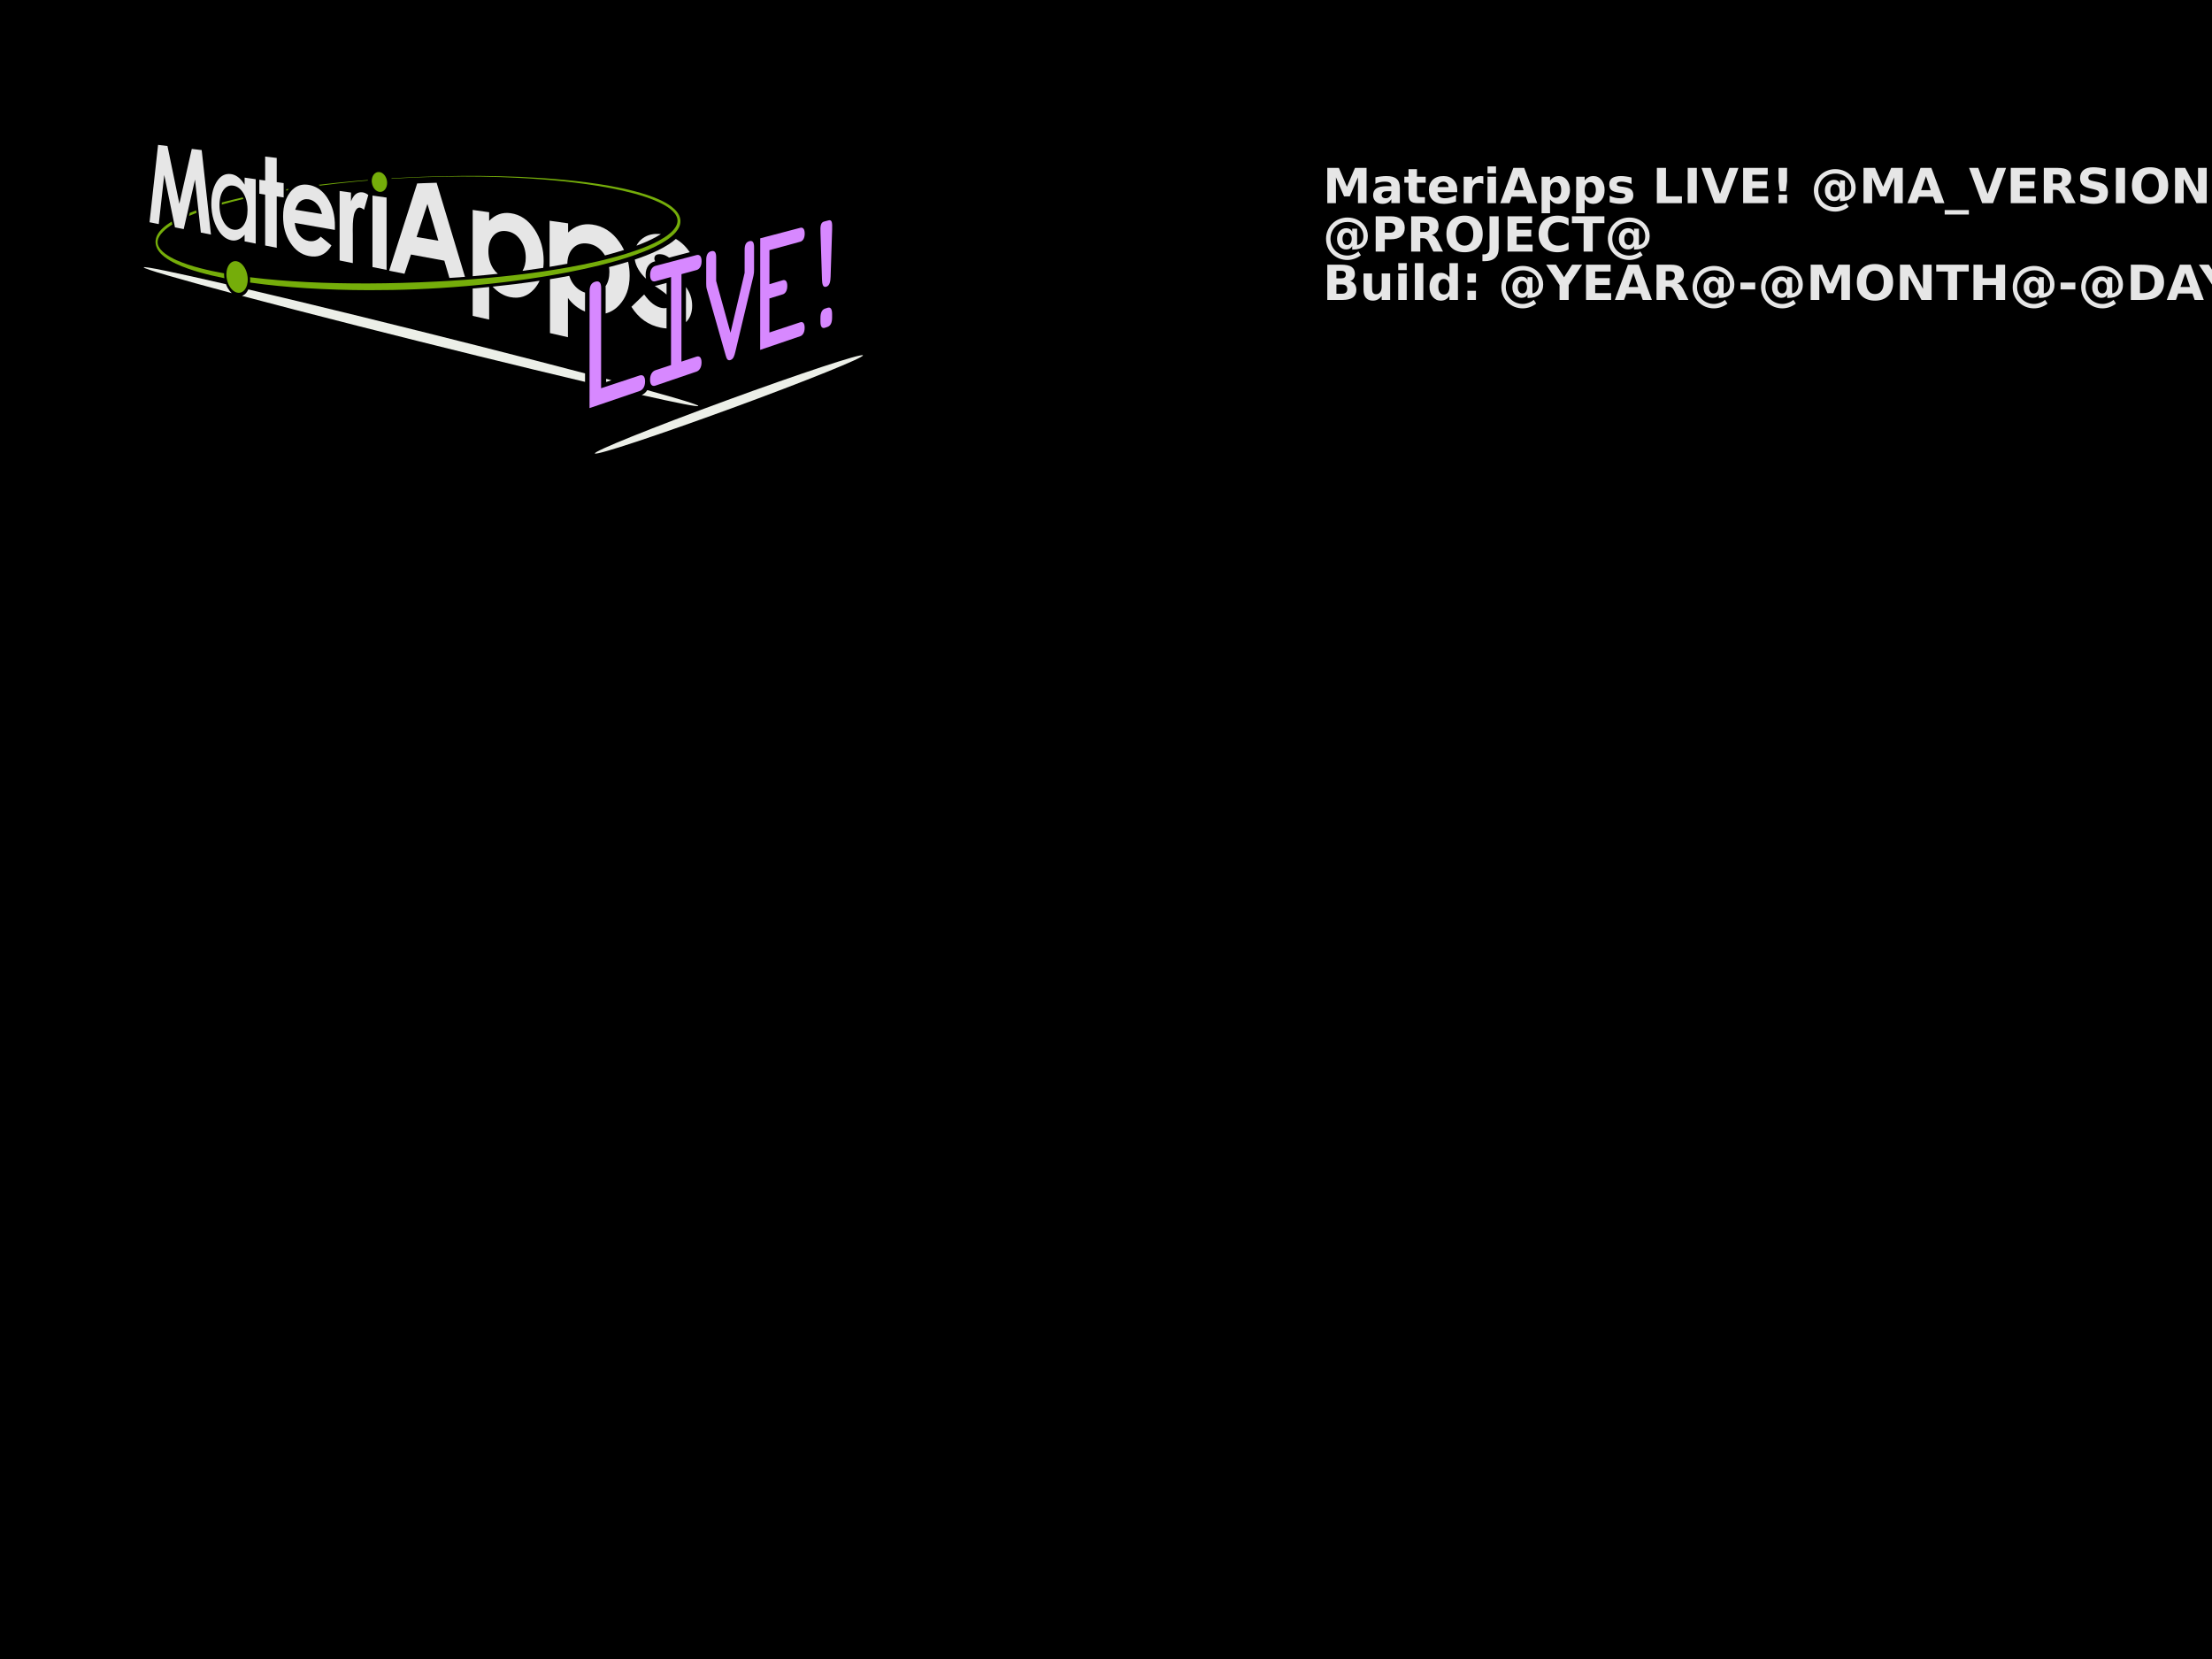
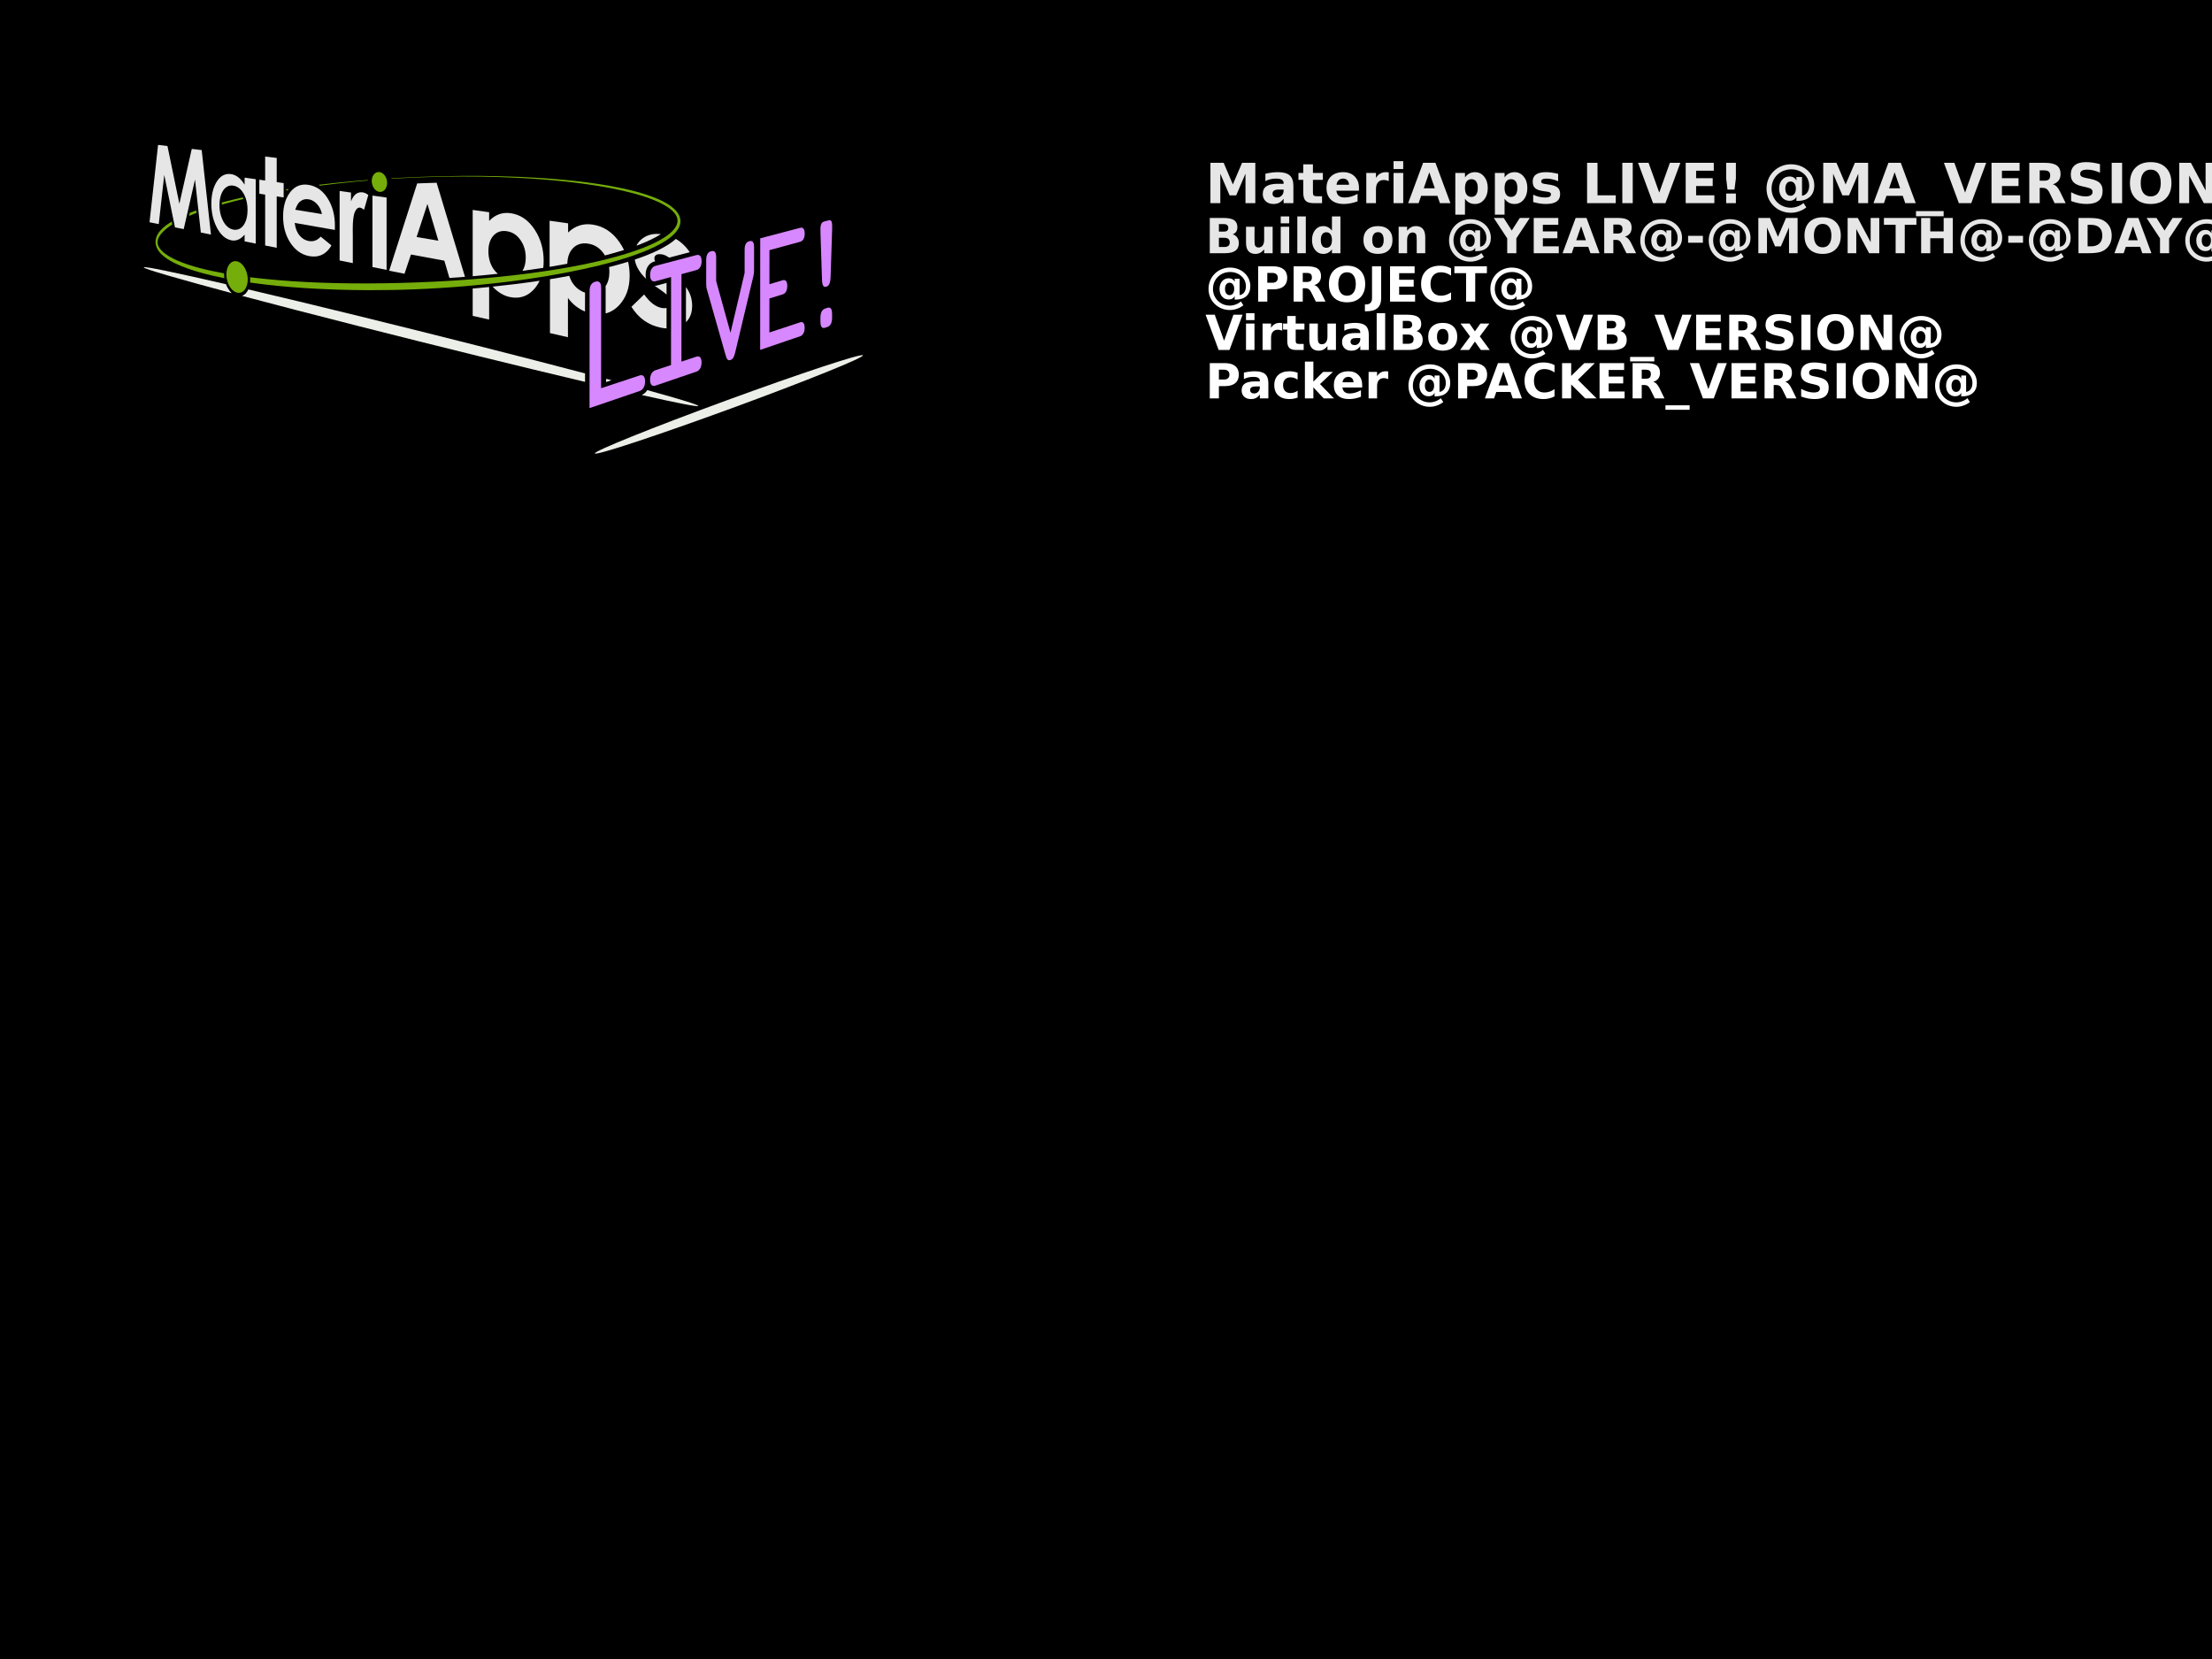
<svg xmlns="http://www.w3.org/2000/svg" width="640" height="480" id="svg3320" version="1.1">
  <defs id="defs3322">
    <linearGradient id="linearGradient5012">
      <stop id="stop5014" offset="0" style="stop-color:#fdf188;stop-opacity:1;" />
      <stop id="stop5016" offset="1" style="stop-color:#d3bc00;stop-opacity:1;" />
    </linearGradient>
    <linearGradient id="linearGradient8543">
      <stop id="stop8545" offset="0" style="stop-color:#fffef5;stop-opacity:0.941;" />
      <stop id="stop8547" offset="1" style="stop-color:#fce94f;stop-opacity:0;" />
    </linearGradient>
    <linearGradient id="linearGradient11202">
      <stop id="stop11204" offset="0" style="stop-color:#c4a000;stop-opacity:1;" />
      <stop id="stop11206" offset="1" style="stop-color:#c4a000;stop-opacity:0;" />
    </linearGradient>
    <linearGradient id="linearGradient18284">
      <stop id="stop18286" offset="0" style="stop-color:#000000;stop-opacity:1;" />
      <stop style="stop-color:#000000;stop-opacity:1;" offset="0.5" id="stop20913" />
      <stop style="stop-color:#000000;stop-opacity:0;" offset="1" id="stop19165" />
    </linearGradient>
  </defs>
  <g id="layer1" transform="translate(0,-572.3622)">
    <rect style="fill:#000000;fill-opacity:1;stroke:none" id="rect3328" width="640" height="480" x="0" y="572.362" />
-     <text transform="scale(1.000001,0.9999985)" id="text3002" y="631.143" x="382.746" style="font-style:normal;font-variant:normal;font-weight:bold;font-stretch:normal;line-height:0%;font-family:'DejaVu Sans';-inkscape-font-specification:'DejaVu Sans Bold';text-align:start;letter-spacing:0px;word-spacing:0px;writing-mode:lr-tb;text-anchor:start;fill:#ffffff;fill-opacity:1;stroke:none" xml:space="preserve">
-       <tspan y="631.143" x="382.746" style="font-style:normal;font-variant:normal;font-weight:bold;font-stretch:normal;font-size:14px;line-height:100%;font-family:'DejaVu Sans';-inkscape-font-specification:'DejaVu Sans Bold';text-align:start;writing-mode:lr-tb;text-anchor:start;fill:#e6e6e6" id="tspan3037">MateriApps LIVE! @MA_VERSION@</tspan>
-       <tspan y="645.143" x="382.746" style="font-style:normal;font-variant:normal;font-weight:bold;font-stretch:normal;font-size:14px;line-height:100%;font-family:'DejaVu Sans';-inkscape-font-specification:'DejaVu Sans Bold';text-align:start;writing-mode:lr-tb;text-anchor:start;fill:#e6e6e6" id="tspan3047">@PROJECT@</tspan>
-       <tspan y="659.143" x="382.746" style="font-style:normal;font-variant:normal;font-weight:bold;font-stretch:normal;font-size:14px;line-height:100%;font-family:'DejaVu Sans';-inkscape-font-specification:'DejaVu Sans Bold';text-align:start;writing-mode:lr-tb;text-anchor:start;fill:#e6e6e6" id="tspan3039">Build: @YEAR@-@MONTH@-@DAY@ @HOUR@:@MINUTE@:@SECOND@</tspan>
-       <tspan y="673.143" x="382.746" style="font-style:normal;font-weight:bold;font-size:14px;line-height:1;-inkscape-font-specification:'DejaVu Sans Bold'" id="tspan3098"> </tspan>
-       <tspan y="687.143" x="382.746" style="font-style:normal;font-weight:normal;font-size:14px;line-height:1;-inkscape-font-specification:'DejaVu Sans'" id="tspan3012"> </tspan>
-       <tspan y="701.143" x="382.746" style="font-style:normal;font-weight:normal;font-size:14px;line-height:1;-inkscape-font-specification:'DejaVu Sans'" id="tspan3066"> </tspan>
+     <text transform="scale(1.000001,0.9999985)" id="text3002" y="631.143" x="348.746" style="font-style:normal;font-variant:normal;font-weight:bold;font-stretch:normal;line-height:0%;font-family:'DejaVu Sans';-inkscape-font-specification:'DejaVu Sans Bold';text-align:start;letter-spacing:0px;word-spacing:0px;writing-mode:lr-tb;text-anchor:start;fill:#ffffff;fill-opacity:1;stroke:none" xml:space="preserve">
+       <tspan y="631.143" x="348.746" style="font-style:normal;font-variant:normal;font-weight:bold;font-stretch:normal;font-size:16px;line-height:100%;font-family:'DejaVu Sans';-inkscape-font-specification:'DejaVu Sans Bold';text-align:start;writing-mode:lr-tb;text-anchor:start;fill:#e6e6e6" id="tspan3037">MateriApps LIVE! @MA_VERSION@</tspan>
+       <tspan y="638.103" x="348.746" style="font-style:normal;font-variant:normal;font-weight:bold;font-stretch:normal;font-size:14px;line-height:100%;font-family:'DejaVu Sans';-inkscape-font-specification:'DejaVu Sans Bold';text-align:start;writing-mode:lr-tb;text-anchor:start;fill:#e6e6e6" id="tspan3047" />
+       <tspan y="645.623" x="348.746" style="font-style:normal;font-variant:normal;font-weight:bold;font-stretch:normal;font-size:14px;line-height:100%;font-family:'DejaVu Sans';-inkscape-font-specification:'DejaVu Sans Bold';text-align:start;writing-mode:lr-tb;text-anchor:start;fill:#e6e6e6" id="tspan3039">Build on @YEAR@-@MONTH@-@DAY@ @HOUR@:@MINUTE@:@SECOND@</tspan>
+       <tspan y="659.623" x="348.746" style="font-style:normal;font-variant:normal;font-weight:bold;font-stretch:normal;font-size:14px;line-height:1;font-family:'DejaVu Sans';-inkscape-font-specification:'DejaVu Sans Bold'" id="tspan3098">@PROJECT@</tspan>
+       <tspan y="673.623" x="348.746" style="font-style:normal;font-variant:normal;font-weight:bold;font-stretch:normal;font-size:14px;line-height:1;font-family:'DejaVu Sans';-inkscape-font-specification:'DejaVu Sans Bold'" id="tspan3753">VirtualBox @VB_VERSION@ </tspan>
+       <tspan y="680.103" x="348.746" style="font-style:normal;font-variant:normal;font-weight:bold;font-stretch:normal;font-size:14px;line-height:1;font-family:'DejaVu Sans';-inkscape-font-specification:'DejaVu Sans Bold'" id="tspan3012" />
+       <tspan y="687.623" x="348.746" style="font-style:normal;font-variant:normal;font-weight:bold;font-stretch:normal;font-size:14px;line-height:1;font-family:'DejaVu Sans';-inkscape-font-specification:'DejaVu Sans Bold'" id="tspan3755">Packer @PACKER_VERSION@</tspan>
+       <tspan y="701.623" x="348.746" style="font-style:normal;font-variant:normal;font-weight:bold;font-stretch:normal;font-size:14px;line-height:1;font-family:'DejaVu Sans';-inkscape-font-specification:'DejaVu Sans Bold'" id="tspan3066"> </tspan>
    </text>
    <text xml:space="preserve" style="font-style:normal;font-weight:normal;line-height:0%;font-family:sans-serif;letter-spacing:0px;word-spacing:0px;fill:#000000;fill-opacity:1;stroke:none" x="200" y="336.774" id="text3114" transform="translate(0,572.3622)">
      <tspan id="tspan3116" x="200" y="336.774" style="font-size:40px;line-height:1.25;font-family:sans-serif"> </tspan>
    </text>
    <text xml:space="preserve" style="font-style:normal;font-weight:normal;line-height:0%;font-family:sans-serif;letter-spacing:0px;word-spacing:0px;fill:#000000;fill-opacity:1;stroke:none" x="36.129" y="140.645" id="text3042" transform="translate(0,572.3622)">
      <tspan id="tspan3044" x="36.129" y="140.645" style="font-size:40px;line-height:1.25;font-family:sans-serif"> </tspan>
      <tspan id="tspan3046" x="36.129" y="190.645" style="font-size:40px;line-height:1.25;font-family:sans-serif"> </tspan>
    </text>
    <g transform="matrix(0.6500387,0,0,0.6500387,7.014222,592.9292)" id="g509">
      <path id="path2" d="m 220.928,75.288 c -1.555,-2.298 -3.59,-3.635 -6.096,-4.019 -2.503,-0.383 -4.517,0.296 -6.053,2.031 -1.456,1.673 -2.18,3.969 -2.18,6.894 0,2.947 0.716,5.521 2.153,7.731 0.601,0.909 1.279,1.672 2.029,2.298 2.175,-0.234 4.365,-0.478 6.565,-0.747 1.473,-0.181 2.952,-0.37 4.437,-0.567 0.951,-1.575 1.436,-3.52 1.436,-5.843 -0.001,-2.966 -0.766,-5.561 -2.291,-7.778 z" style="fill:none" />
      <polygon id="polygon4" points="184.322,75.493 179.452,59.146 174.642,73.855 " style="fill:none" />
      <path id="path6" d="m 250.984,76.805 c -2.822,-0.432 -5.092,0.269 -6.821,2.095 -1.56,1.675 -2.365,3.962 -2.441,6.853 4.341,-0.816 8.716,-1.726 13.11,-2.77 1.214,-0.296 2.428,-0.605 3.645,-0.922 -0.191,-0.314 -0.395,-0.621 -0.614,-0.923 -1.757,-2.459 -4.052,-3.9 -6.879,-4.333 z" style="fill:none" />
      <path id="path8" d="m 89.787,94.86 c -22.84,-5.284 -36.616,-8.134 -36.616,-7.506 0,0.65 14.801,4.963 39.214,11.492 -0.669,-0.596 -1.271,-1.353 -1.775,-2.223 -0.315,-0.545 -0.588,-1.14 -0.823,-1.763 z" style="fill:#ecefe8" />
      <path id="path10" d="m 199.604,108.962 7.323,1.637 V 96.102 c -2.458,0.246 -4.899,0.472 -7.323,0.679 z" style="fill:#e6e6e6" />
      <path id="path12" d="m 227.199,70.567 c -2.809,-4.282 -6.4,-6.714 -10.748,-7.318 -3.655,-0.508 -6.825,0.645 -9.525,3.434 v -3.858 l -7.323,-1.029 v 29.502 c 3.686,-0.312 7.411,-0.67 11.177,-1.074 -0.75,-0.626 -1.428,-1.389 -2.029,-2.298 -1.437,-2.209 -2.153,-4.783 -2.153,-7.731 0,-2.925 0.725,-5.221 2.18,-6.894 1.536,-1.735 3.55,-2.414 6.053,-2.031 2.506,0.384 4.54,1.721 6.096,4.019 1.525,2.217 2.29,4.812 2.29,7.778 0,2.323 -0.485,4.269 -1.436,5.843 3.052,-0.403 6.129,-0.84 9.228,-1.32 0.121,-0.98 0.185,-1.999 0.185,-3.06 0.002,-5.249 -1.335,-9.912 -3.995,-13.963 z" style="fill:#e6e6e6" />
      <path id="path14" d="m 208.474,95.945 c 2.353,2.521 4.935,4.074 7.753,4.645 4.267,0.866 7.867,-0.325 10.769,-3.604 0.967,-1.102 1.765,-2.325 2.4,-3.664 -3.656,0.544 -7.278,1.039 -10.863,1.486 -3.385,0.42 -6.739,0.795 -10.059,1.137 z" style="fill:#e6e6e6" />
      <path id="path16" d="m 252.809,68.302 c -4.122,-0.573 -7.693,0.622 -10.734,3.556 v -4.094 l -8.238,-1.158 v 20.526 c 2.614,-0.426 5.243,-0.884 7.884,-1.381 0.076,-2.89 0.881,-5.178 2.441,-6.853 1.73,-1.825 4,-2.527 6.821,-2.095 2.827,0.433 5.123,1.874 6.879,4.332 0.219,0.302 0.423,0.609 0.614,0.923 2.832,-0.738 5.667,-1.536 8.481,-2.432 -0.573,-1.191 -1.241,-2.34 -2.009,-3.445 -3.174,-4.578 -7.231,-7.196 -12.139,-7.879 z" style="fill:#e6e6e6" />
      <path id="path18" d="m 272.496,77.718 c 0.647,-0.241 1.294,-0.484 1.937,-0.738 3.116,-1.249 6.196,-2.659 8.955,-4.413 -3.178,-0.368 -5.875,0.245 -8.091,1.849 -1.255,0.901 -2.186,2.002 -2.801,3.302 z" style="fill:#e6e6e6" />
      <path id="path20" d="m 117.228,53.073 c 0.076,-0.105 0.15,-0.212 0.229,-0.315 0.084,-0.111 0.17,-0.214 0.256,-0.32 -0.368,0.056 -0.735,0.115 -1.102,0.172 v 0.566 c 0.205,-0.033 0.41,-0.068 0.617,-0.103 z" style="fill:#75ad0a" />
      <path id="path22" d="m 88.953,90.023 c -3.657,-0.654 -7.257,-1.415 -10.797,-2.337 -3.548,-0.94 -7.043,-2.027 -10.431,-3.545 -1.67,-0.761 -3.322,-1.621 -4.879,-2.764 -0.77,-0.572 -1.521,-1.218 -2.173,-2.009 -0.645,-0.779 -1.189,-1.756 -1.292,-2.769 -0.118,-1.013 0.212,-2.047 0.684,-2.891 0.476,-0.856 1.081,-1.578 1.719,-2.229 1.26,-1.269 2.665,-2.279 4.109,-3.193 l -0.264,-1.292 c -0.002,0.001 -0.003,0.002 -0.005,0.003 -1.516,0.923 -3,1.941 -4.37,3.283 -0.678,0.675 -1.333,1.427 -1.889,2.402 -0.275,0.489 -0.527,1.04 -0.705,1.697 -0.177,0.651 -0.27,1.442 -0.185,2.262 0.08,0.82 0.332,1.601 0.64,2.238 0.31,0.643 0.672,1.175 1.046,1.644 0.754,0.935 1.56,1.639 2.374,2.266 1.642,1.244 3.332,2.158 5.036,2.973 3.452,1.624 6.979,2.797 10.558,3.825 3.6,1.016 7.256,1.873 10.968,2.612 -0.095,-0.634 -0.151,-1.28 -0.151,-1.932 -0.001,-0.083 0.006,-0.162 0.007,-0.244 z" style="fill:#75ad0a" />
      <path id="path24" d="m 75.246,62.493 c -0.524,0.2 -1.046,0.405 -1.566,0.613 l -0.311,1.36 c 0.706,-0.302 1.417,-0.596 2.132,-0.882 0.389,-0.153 0.781,-0.297 1.173,-0.446 L 76.552,62.02 c -0.436,0.158 -0.873,0.31 -1.306,0.473 z" style="fill:#75ad0a" />
      <path id="path26" d="m 147.389,49.203 c 1.842,-0.173 3.699,-0.334 5.569,-0.49 -0.013,-0.078 -0.029,-0.156 -0.039,-0.235 -1.869,0.146 -3.723,0.297 -5.564,0.454 -5.573,0.49 -11.018,1.052 -16.336,1.692 0.19,0.116 0.378,0.236 0.564,0.362 5.148,-0.665 10.416,-1.264 15.806,-1.783 z" style="fill:#75ad0a" />
      <path id="path28" d="m 291.997,65.888 -0.003,-0.017 c -0.187,-1.162 -0.748,-2.26 -1.444,-3.165 -0.701,-0.909 -1.525,-1.664 -2.38,-2.325 -1.713,-1.311 -3.553,-2.283 -5.397,-3.128 -3.672,-1.654 -7.399,-2.797 -11.089,-3.771 -7.263,-1.879 -14.412,-3.045 -21.392,-3.96 -13.509,-1.729 -26.427,-2.417 -38.77,-2.728 -11.727,-0.301 -22.957,-0.121 -33.729,0.244 -0.106,0.004 -0.212,0.007 -0.318,0.01 -0.552,0.02 -1.103,0.044 -1.653,0.065 -4.19,0.161 -8.31,0.372 -12.363,0.622 0.005,0.069 0.014,0.138 0.018,0.206 4.026,-0.254 8.119,-0.465 12.28,-0.629 1.107,-0.043 2.219,-0.083 3.335,-0.12 10.38,-0.339 21.19,-0.379 32.453,-0.027 12.343,0.415 25.26,1.288 38.731,3.162 6.957,0.993 14.079,2.241 21.264,4.188 3.646,1.005 7.323,2.181 10.874,3.829 1.781,0.837 3.539,1.798 5.102,3.021 1.546,1.208 2.941,2.792 3.209,4.562 0.28,1.796 -0.61,3.442 -1.761,4.763 -0.801,0.915 -1.736,1.71 -2.728,2.438 -0.452,0.331 -0.912,0.653 -1.382,0.957 -3.008,1.918 -6.292,3.383 -9.6,4.678 -1.151,0.443 -2.309,0.858 -3.469,1.26 -1.353,0.47 -2.709,0.919 -4.069,1.34 -2.793,0.864 -5.599,1.63 -8.398,2.337 -1.314,0.332 -2.627,0.653 -3.938,0.962 -4.565,1.069 -9.116,1.966 -13.624,2.764 -1.902,0.337 -3.795,0.661 -5.681,0.965 -0.745,0.119 -1.491,0.229 -2.234,0.342 -1.032,0.159 -2.061,0.317 -3.088,0.466 -3.456,0.503 -6.884,0.953 -10.281,1.362 -0.939,0.114 -1.873,0.229 -2.807,0.335 -1.661,0.19 -3.314,0.37 -4.959,0.542 -4.422,0.463 -8.788,0.862 -13.099,1.204 -1.018,0.081 -2.033,0.158 -3.044,0.233 -2.331,0.171 -4.646,0.324 -6.944,0.463 -2.002,0.121 -3.992,0.234 -5.97,0.331 -10.532,0.544 -20.713,0.804 -30.543,0.843 -18.611,0.059 -36.047,-0.722 -52.382,-2.721 -0.076,-0.009 -0.152,-0.02 -0.229,-0.03 0.041,0.416 0.069,0.835 0.069,1.257 0,0.379 -0.023,0.744 -0.056,1.102 0.111,0.016 0.221,0.034 0.332,0.049 8.072,1.133 16.406,1.946 25.005,2.475 8.909,0.546 18.124,0.867 27.638,0.872 13.692,0.034 28.047,-0.517 43.058,-1.804 0.284,-0.025 0.568,-0.052 0.853,-0.077 0.735,-0.064 1.473,-0.131 2.212,-0.199 2.423,-0.223 4.864,-0.466 7.323,-0.728 0.146,-0.015 0.292,-0.031 0.438,-0.046 3.58,-0.384 7.197,-0.807 10.851,-1.278 3.914,-0.519 7.87,-1.095 11.866,-1.734 1.249,-0.199 2.5,-0.407 3.756,-0.62 2.72,-0.463 5.457,-0.957 8.208,-1.494 4.602,-0.897 9.247,-1.902 13.926,-3.046 1.317,-0.327 2.637,-0.668 3.959,-1.019 2.786,-0.74 5.579,-1.54 8.364,-2.438 1.106,-0.357 2.208,-0.733 3.31,-1.121 1.453,-0.513 2.903,-1.049 4.346,-1.625 3.341,-1.357 6.664,-2.885 9.761,-4.916 0.769,-0.513 1.526,-1.056 2.249,-1.655 0.733,-0.607 1.43,-1.27 2.066,-2.015 0.629,-0.745 1.195,-1.579 1.587,-2.552 0.388,-0.961 0.576,-2.124 0.381,-3.261 z" style="fill:#75ad0a" />
      <polygon id="polygon30" points="76.012,48.273 72.999,61.487 72.999,61.488 76.012,48.274 77.278,59.82 " style="fill:#ffffff" />
      <rect id="rect32" height="0" width="1.71" style="fill:#ffffff" transform="matrix(0.2004,0.9797,-0.9797,0.2004,120.7157,-10.6743)" y="68.619" x="66.043" />
      <rect id="rect34" height="0" width="1.706" style="fill:#ffffff" transform="matrix(0.2005,0.9797,-0.9797,0.2005,117.3445,-12.4414)" y="65.674" x="65.442" />
      <rect id="rect36" height="2.144" width="0" style="fill:#ffffff" y="61.461" x="72.76" />
      <rect id="rect38" height="1.298" width="0" style="fill:#ffffff" y="66.496" x="66.596" />
      <path id="path40" d="m 97.254,56.237 v 0 c -0.218,0.048 -0.436,0.094 -0.654,0.143 -0.155,0.034 -0.309,0.071 -0.465,0.106 -2.387,0.538 -4.745,1.105 -7.071,1.708 -0.365,0.095 -0.728,0.189 -1.091,0.285 -0.028,0.307 -0.045,0.624 -0.053,0.951 0.347,-0.099 0.695,-0.198 1.044,-0.296 2.467,-0.688 4.97,-1.334 7.507,-1.949 0.088,-0.02 0.174,-0.043 0.262,-0.064 0.269,-0.064 0.539,-0.124 0.808,-0.186 v 0 c -0.087,-0.238 -0.183,-0.47 -0.287,-0.698 z" style="fill:#75ad0a" />
      <rect id="rect42" height="5.248" width="0" style="fill:#ffffff" y="75.522" x="109.802" />
      <polygon id="polygon44" points="153.143,55.152 153.143,55.15 " style="fill:#ffffff" />
      <polygon id="polygon46" points="" style="fill:#ffffff" />
      <path id="path48" d="m 183.552,49.703 c -1.946,0.054 -3.878,0.114 -5.795,0.187 -0.959,0.034 -1.914,0.082 -2.866,0.12 l -12.233,38.118 -0.231,0.718 0.231,0.046 6.589,1.326 2.877,-8.573 14.858,2.74 2.263,7.691 c 2.292,-0.152 4.6,-0.317 6.924,-0.498 z m -8.91,24.152 4.81,-14.709 4.87,16.347 z" style="fill:#e6e6e6" />
      <rect id="rect50" height="0" width="6.408" style="fill:#ffffff" transform="matrix(-0.9804,-0.1972,0.1972,-0.9804,295.8515,205.1854)" y="87.866" x="154.935" />
      <polygon id="polygon52" points="72.522,63.578 72.999,61.487 76.012,48.273 77.278,59.82 77.482,61.684 77.603,62.784 77.807,64.65 78.599,71.871 83.107,72.777 83.107,72.777 82.057,63.214 81.847,61.299 81.735,60.28 81.525,58.368 78.978,35.163 74.568,34.639 69.05,59.069 63.744,33.351 59.567,32.854 55.766,67.279 59.869,68.104 62.317,46.23 66.124,64.838 66.466,66.509 66.726,67.781 67.069,69.456 67.089,69.556 70.98,70.338 71.723,67.082 72.203,64.976 72.522,63.578 " style="fill:#e6e6e6" />
      <path id="path54" d="m 98.086,47.422 v 0 1.014 2.115 c -0.343,-0.557 -0.698,-1.063 -1.064,-1.522 -1.485,-1.864 -3.152,-2.922 -5,-3.178 -2.66,-0.369 -4.807,0.818 -6.453,3.545 -1.358,2.248 -2.11,5.048 -2.264,8.406 -0.02,0.433 -0.031,0.874 -0.031,1.326 v 0 0 c 0,0.227 0.003,0.452 0.009,0.675 0.009,0.34 0.025,0.676 0.046,1.01 0.041,0.656 0.107,1.302 0.198,1.935 0.351,2.445 1.069,4.725 2.161,6.843 1.704,3.284 3.858,5.198 6.473,5.728 1.735,0.352 3.356,-0.126 4.861,-1.439 0.362,-0.315 0.716,-0.677 1.064,-1.089 v 2.063 0.934 0 l 4.948,0.995 v 0 -18.854 -2.213 -0.694 -2.212 -3.126 -1.567 0 z m -0.374,21.031 -0.006,0.009 c -1.179,1.752 -2.844,2.465 -4.676,2.093 -1.787,-0.322 -3.394,-1.687 -4.52,-3.86 -0.786,-1.477 -1.284,-3.168 -1.496,-4.963 -0.078,-0.655 -0.119,-1.324 -0.12,-2.003 0,-0.02 -0.002,-0.039 -0.002,-0.059 -10e-4,-0.306 0.007,-0.606 0.022,-0.901 0.036,-0.74 0.124,-1.443 0.256,-2.111 0.259,-1.316 0.698,-2.486 1.328,-3.446 1.125,-1.745 2.728,-2.519 4.515,-2.231 1.672,0.233 3.195,1.292 4.336,3.077 0.1,0.156 0.201,0.308 0.295,0.475 0.266,0.464 0.497,0.956 0.702,1.467 0.091,0.227 0.174,0.458 0.253,0.692 0.222,0.659 0.402,1.345 0.53,2.057 0.175,0.974 0.264,1.989 0.261,3.028 0.005,2.689 -0.553,5.011 -1.678,6.676 z" style="fill:#e6e6e6" />
      <polygon id="polygon56" points="115.461,53.371 115.461,52.794 115.461,51.469 115.461,50.48 115.461,49.861 115.461,49.861 112.374,49.428 112.374,38.653 107.23,38.046 107.23,48.706 104.634,48.341 104.634,48.342 104.634,52.479 104.634,54.581 104.991,54.636 106.907,54.93 107.23,54.98 107.23,57.116 107.23,77.628 112.374,78.662 112.374,56.195 112.374,55.769 113.699,55.973 115.461,56.243 115.461,55.684 " style="fill:#e6e6e6" />
      <path id="path58" d="m 134.896,56.414 v 0 c -0.794,-1.207 -1.67,-2.225 -2.625,-3.063 -1.001,-0.878 -2.09,-1.554 -3.265,-2.026 -0.311,-0.125 -0.627,-0.237 -0.95,-0.334 -0.561,-0.168 -1.139,-0.297 -1.736,-0.379 -2.344,-0.325 -4.372,0.164 -6.093,1.45 -0.267,0.199 -0.529,0.417 -0.781,0.656 -0.402,0.379 -0.786,0.805 -1.152,1.282 -0.334,0.437 -0.637,0.899 -0.917,1.382 -0.283,0.489 -0.539,1.001 -0.766,1.537 -0.144,0.341 -0.279,0.691 -0.401,1.051 -0.66,1.954 -0.991,4.194 -0.991,6.724 v 0 0 c 0,4.505 1.052,8.379 3.172,11.643 2.138,3.293 4.875,5.287 8.231,5.967 3.916,0.794 7.033,-0.365 9.327,-3.494 0.275,-0.374 0.54,-0.772 0.791,-1.203 v 0 0 l -0.002,-0.001 -1.151,-0.944 -3.632,-2.98 c -1.507,1.694 -3.295,2.341 -5.361,1.95 -1.661,-0.314 -3.046,-1.183 -4.16,-2.604 -0.815,-1.04 -1.398,-2.301 -1.755,-3.778 -0.129,-0.531 -0.229,-1.089 -0.298,-1.677 l 1.197,0.21 16.679,2.921 0.022,-1.469 v 0 c 0.07,-4.993 -1.063,-9.275 -3.383,-12.821 z m -12.973,5.507 -1.306,-0.213 c 0.2,-0.571 0.406,-1.077 0.618,-1.526 0.427,-0.908 0.878,-1.573 1.354,-1.983 1.138,-0.985 2.467,-1.364 3.992,-1.133 1.358,0.206 2.589,0.898 3.689,2.078 0.728,0.78 1.297,1.701 1.713,2.756 0.216,0.547 0.393,1.128 0.524,1.748 l -1.296,-0.211 z" style="fill:#e6e6e6" />
      <path id="path60" d="m 150.674,53.991 c -1.603,-0.222 -2.914,0.316 -3.941,1.604 -0.499,0.626 -0.932,1.426 -1.297,2.407 v -3.231 -0.703 0 l -5.062,-0.71 v 0 30.935 0 l 5.869,1.18 v 0 -12.64 0 l -0.022,-1.527 c -0.004,-0.265 -0.006,-0.525 -0.006,-0.779 -0.011,-3.817 0.311,-6.437 0.964,-7.861 0.626,-1.401 1.399,-2.032 2.322,-1.891 0.153,0.023 0.327,0.086 0.508,0.167 0.358,0.158 0.767,0.416 1.236,0.795 l 0.451,-1.564 0.999,-3.47 0.448,-1.551 v -0.002 0 c -0.862,-0.665 -1.685,-1.05 -2.469,-1.159 z" style="fill:#e6e6e6" />
      <polygon id="polygon62" points="154.998,87.234 161.28,88.497 161.28,58.052 161.28,56.292 154.998,55.41 " style="fill:#e6e6e6" />
      <path id="path64" d="m 99.418,91.619 c -0.047,-0.439 -0.121,-0.871 -0.22,-1.292 -0.67,-2.869 -2.445,-5.207 -4.518,-5.667 -2.228,-0.494 -4.076,1.344 -4.572,4.253 -0.07,0.409 -0.112,0.84 -0.126,1.288 -0.003,0.103 -0.01,0.204 -0.01,0.31 0,0.641 0.064,1.275 0.174,1.891 0.085,0.471 0.199,0.93 0.34,1.373 0.154,0.48 0.335,0.942 0.548,1.375 0.861,1.755 2.17,3.07 3.646,3.441 1.514,0.381 2.87,-0.317 3.754,-1.715 0.305,-0.483 0.552,-1.052 0.73,-1.687 0.108,-0.386 0.191,-0.796 0.244,-1.229 0.048,-0.384 0.077,-0.782 0.077,-1.197 0.002,-0.385 -0.026,-0.767 -0.067,-1.144 z" style="fill:#75ad0a" />
      <path id="path66" d="m 161.471,49.08 c -0.007,-0.056 -0.012,-0.113 -0.02,-0.169 -0.071,-0.473 -0.199,-0.926 -0.374,-1.347 0,-10e-4 0,-10e-4 -0.001,-0.002 -0.109,-0.263 -0.236,-0.512 -0.379,-0.746 -0.106,-0.174 -0.223,-0.338 -0.346,-0.492 -0.611,-0.769 -1.411,-1.289 -2.286,-1.391 -1.04,-0.12 -1.965,0.372 -2.587,1.239 0,0.001 -0.001,0.001 -0.001,0.002 -0.222,0.309 -0.406,0.666 -0.541,1.061 -0.173,0.505 -0.269,1.072 -0.269,1.681 0,0.159 0.007,0.317 0.02,0.473 0.005,0.063 0.015,0.126 0.022,0.189 0.086,0.751 0.314,1.46 0.649,2.075 0.619,1.135 1.597,1.952 2.707,2.103 1.495,0.204 2.773,-0.859 3.25,-2.521 0.129,-0.447 0.202,-0.935 0.202,-1.456 0,-0.236 -0.018,-0.469 -0.046,-0.699 z" style="fill:#75ad0a" />
      <path id="path68" d="m 373.291,126.511 c -0.709,-0.937 -27.989,8.083 -60.931,20.148 -32.942,12.064 -59.071,22.604 -58.362,23.541 0.709,0.937 27.989,-8.083 60.931,-20.148 32.941,-12.064 59.071,-22.604 58.362,-23.541 z" style="fill:#ecefe8" />
      <path id="path70" d="m 148.664,108.965 c -18.786,-4.613 -35.288,-8.579 -48.929,-11.785 -0.255,0.565 -0.559,1.071 -0.91,1.493 -0.545,0.655 -1.197,1.126 -1.92,1.377 14.179,3.768 31.667,8.313 51.759,13.421 35.914,9.131 72.658,18.166 100.948,24.858 l 0.002,-3.767 c -28.291,-7.447 -65.036,-16.778 -100.95,-25.597 z" style="fill:#ecefe8" />
      <path id="path72" d="M 261.349,137.61 C 260.575,137.403 260,137.195 259,136.984 v 1.404 z" style="fill:#ecefe8" />
      <path id="path74" d="m 274.836,144.178 c 15.605,3.521 25.172,5.426 25.172,4.861 0,-0.534 -8.562,-3.138 -22.699,-7.04 -0.663,1.083 -1.565,1.801 -2.473,2.179 z" style="fill:#ecefe8" />
      <path id="path76" d="m 258.776,107.877 c 2.199,-0.573 4.186,-1.758 5.941,-3.604 3.16,-3.348 4.751,-7.755 4.751,-13.197 0,-2.163 -0.23,-4.236 -0.685,-6.219 -2.832,0.881 -5.664,1.663 -8.485,2.383 0.098,0.708 0.15,1.436 0.15,2.187 0,2.531 -0.576,4.633 -1.703,6.314 0.022,0.273 0.037,0.556 0.036,0.859 z" style="fill:#e6e6e6" />
      <path id="path78" d="m 244.131,94.42 c -0.701,-1.023 -1.158,-2.12 -1.555,-3.284 -2.904,0.543 -5.576,1.039 -8.576,1.5 v 23.98 l 8,1.841 v -17.5 c 2,2.875 4.857,4.902 7.591,6.081 l 0.023,-8.436 c -2.221,-0.718 -4.037,-2.106 -5.483,-4.182 z" style="fill:#e6e6e6" />
      <path id="path80" d="m 283.776,105.44 c -2.785,-0.527 -5.399,-2.54 -7.843,-6.021 l -5.683,5.495 c 3.196,5.062 7.524,8.164 13.027,9.28 0.904,0.184 1.772,0.296 2.609,0.349 l 0.005,-9.107 c -0.649,0.146 -1.354,0.148 -2.115,0.004 z" style="fill:#e6e6e6" />
      <path id="path82" d="m 297.284,104.413 c 0,-3.045 -0.925,-5.809 -2.75,-8.285 l -0.009,15.631 c 1.826,-1.757 2.759,-4.2 2.759,-7.346 z" style="fill:#e6e6e6" />
      <path id="path84" d="m 280.459,84.759 0.396,-0.104 c -0.258,-0.404 -0.398,-0.78 -0.398,-1.123 0,-1.645 1.131,-2.295 3.404,-1.948 0.991,0.151 2.043,0.636 3.155,1.451 l 9.221,-2.424 c -1.774,-2.568 -3.846,-4.537 -6.215,-5.898 -1.014,0.912 -2.08,1.679 -3.156,2.386 -3.266,2.101 -6.676,3.625 -10.093,4.98 -1.674,0.651 -3.351,1.256 -5.03,1.822 0.476,2.965 2.153,5.808 5.017,8.547 -0.117,-0.512 -0.186,-1.069 -0.186,-1.688 10e-4,-3.672 2.008,-5.507 3.885,-6.001 z" style="fill:#e6e6e6" />
      <path id="path86" d="m 281.49,95.474 c -0.286,0.078 -0.568,0.115 -0.847,0.133 l 3.168,2.215 c 0.819,0.569 1.504,1.121 2.083,1.659 l 0.003,-5.21 z" style="fill:#e6e6e6" />
      <path id="path88" d="m 273.913,135.477 c 1.263,-0.418 2.424,0.163 2.423,2.645 -0.001,2.484 -1.164,3.846 -2.426,4.277 l -22.305,7.61 0.029,-52.029 c 0.001,-2.287 0.728,-3.765 2.586,-4.253 1.849,-0.486 2.564,0.603 2.563,2.873 l -0.024,44.558 z" style="fill:#d788ff" />
      <path id="path90" d="m 292.516,129.317 6.703,-2.22 c 1.172,-0.388 2.248,0.185 2.247,2.577 -0.001,2.393 -1.079,3.691 -2.251,4.09 L 280.937,140 c -1.242,0.424 -2.391,-0.146 -2.39,-2.622 10e-4,-2.474 1.152,-3.818 2.394,-4.229 l 6.936,-2.297 0.021,-39.202 -6.936,1.893 c -1.242,0.339 -2.391,-0.309 -2.39,-2.784 10e-4,-2.476 1.152,-3.741 2.394,-4.067 l 18.277,-4.806 c 1.172,-0.308 2.248,0.339 2.247,2.732 -0.001,2.392 -1.079,3.616 -2.251,3.936 l -6.703,1.83 z" style="fill:#d788ff" />
      <path id="path92" d="m 320.64,89.811 0.006,-10.324 c 10e-4,-2.065 0.593,-3.382 2.109,-3.781 1.508,-0.396 2.092,0.604 2.091,2.655 l -0.006,10.128 c 0,0.833 -0.043,1.742 -0.252,2.572 l -8.093,33.951 c -0.43,1.769 -0.816,3.136 -2.15,3.591 -1.339,0.457 -1.728,-0.652 -2.161,-2.139 l -8.378,-29.422 c -0.222,-0.731 -0.266,-1.645 -0.266,-2.507 l 0.006,-10.466 c 0.001,-2.12 0.625,-3.476 2.222,-3.897 1.59,-0.418 2.205,0.605 2.204,2.71 l -0.006,10.528 6.386,23.072 z" style="fill:#d788ff" />
      <path id="path94" d="m 345.413,111.802 c 1.014,-0.336 1.947,0.221 1.946,2.446 -10e-4,2.227 -0.935,3.411 -1.949,3.757 l -17.85,6.09 0.027,-49.659 17.849,-4.693 c 1.014,-0.267 1.947,0.353 1.946,2.58 -0.001,2.225 -0.935,3.346 -1.949,3.623 l -13.74,3.751 -0.008,15.157 5.946,-1.766 c 1.04,-0.309 1.997,0.283 1.995,2.537 -10e-4,2.255 -0.959,3.425 -1.999,3.744 l -5.946,1.826 -0.008,15.157 z" style="fill:#d788ff" />
      <path id="path96" d="m 357.988,66.442 c 1.608,-0.423 1.682,1.133 1.606,4.062 l -0.684,20.995 c -0.076,2.146 -0.377,4 -1.915,4.479 -1.546,0.481 -1.848,-1.196 -1.923,-3.309 l -0.671,-20.761 c -0.112,-2.904 0.04,-4.533 1.667,-4.961 z m -0.509,38.931 c 1.424,-0.466 2.096,0.466 2.094,2.769 l -10e-4,1.576 c -10e-4,2.303 -0.674,3.684 -2.098,4.17 l -0.978,0.334 c -1.435,0.49 -2.117,-0.439 -2.116,-2.762 l 10e-4,-1.589 c 0.001,-2.323 0.684,-3.708 2.12,-4.177 z" style="fill:#d788ff" />
    </g>
  </g>
</svg>
